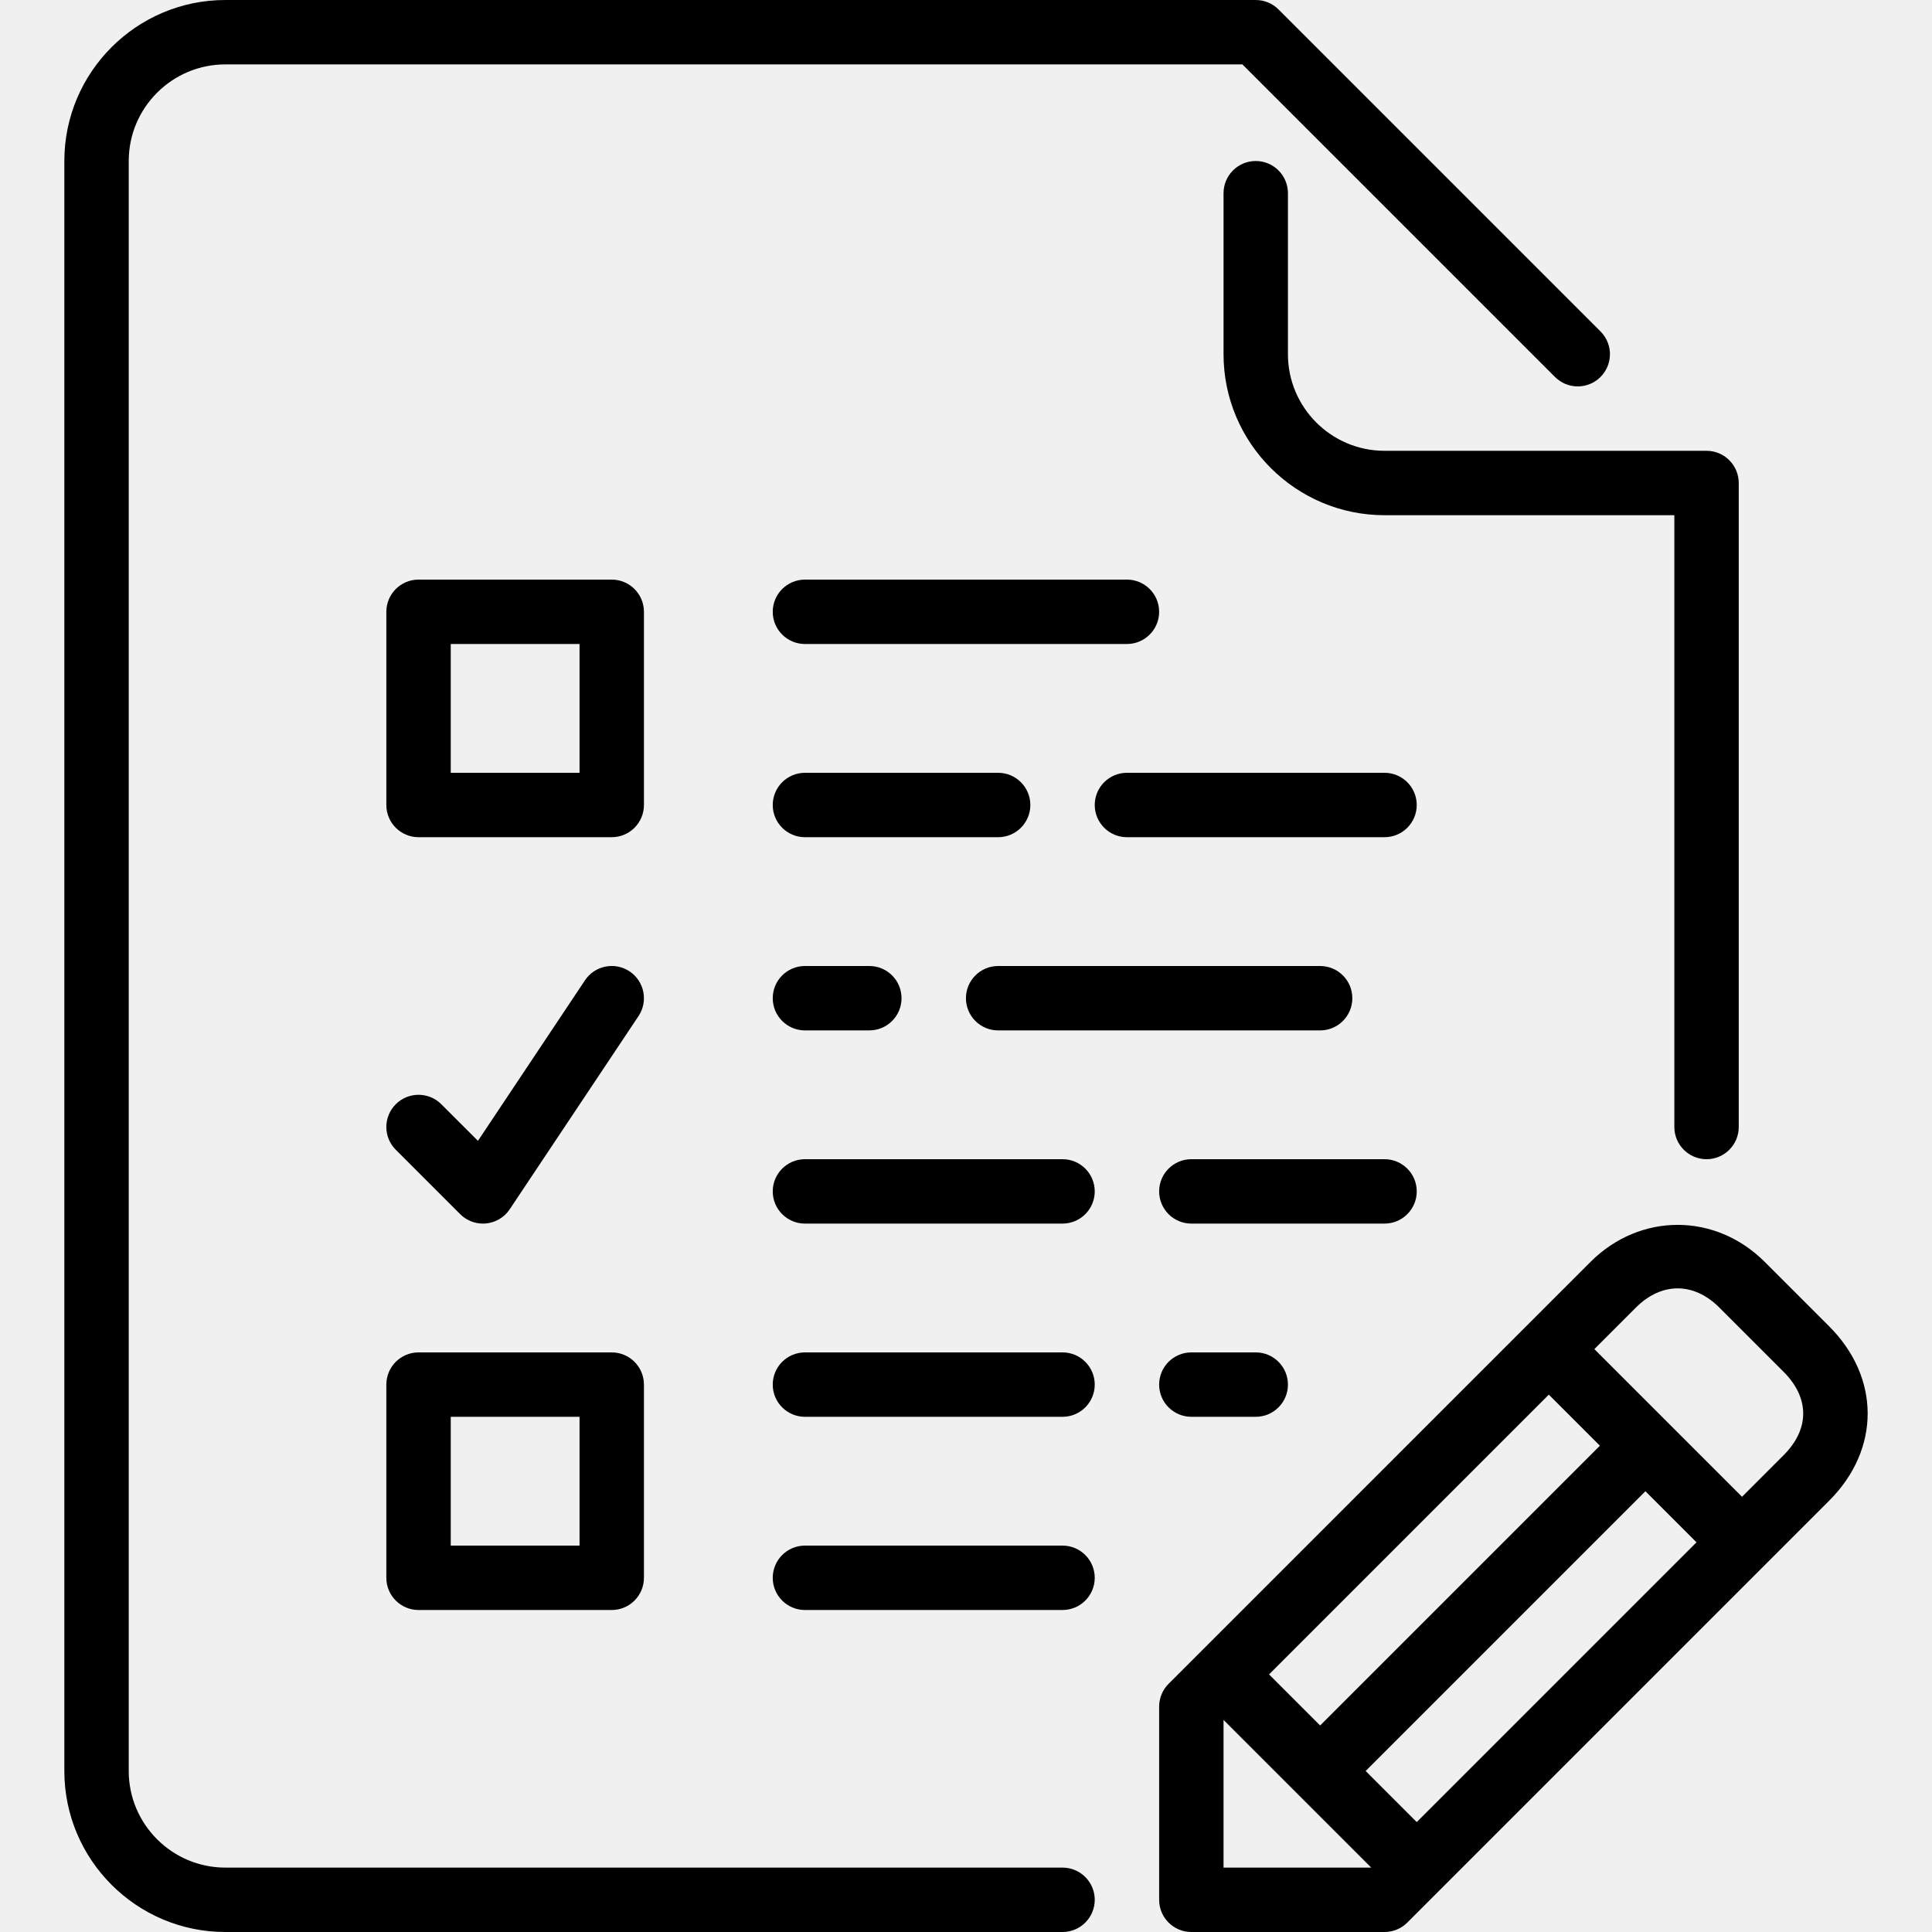
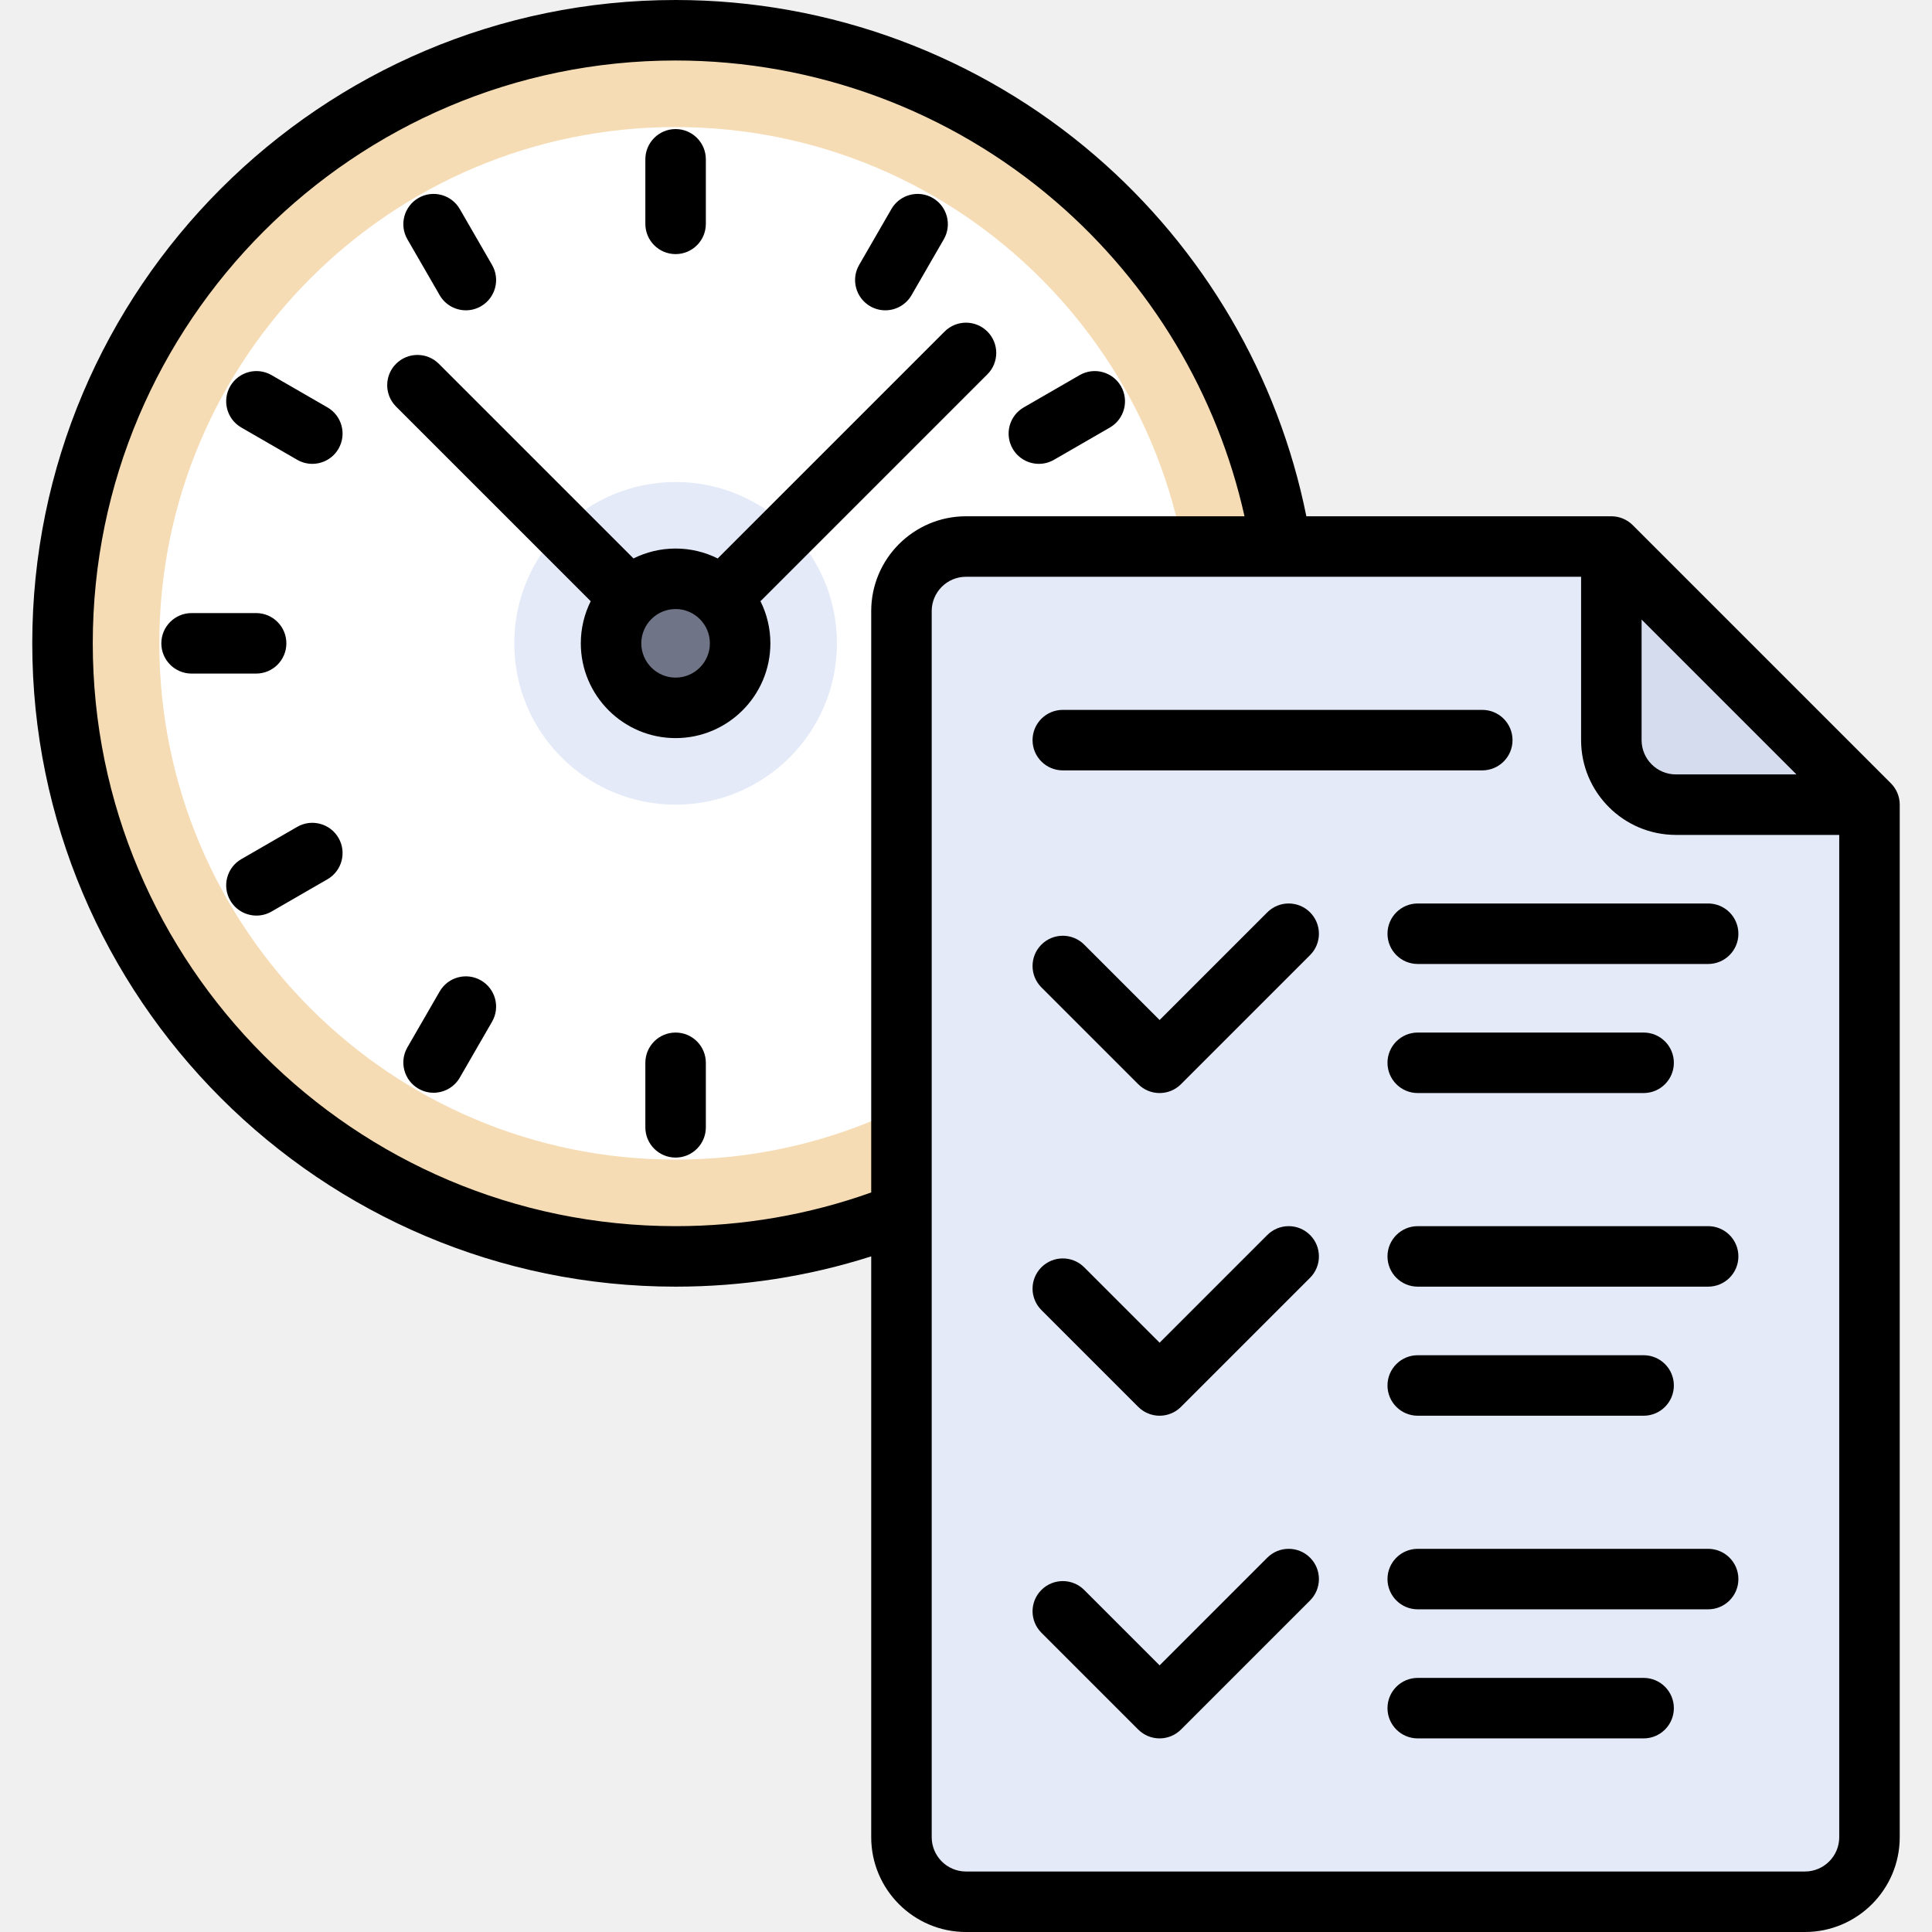
- <svg xmlns="http://www.w3.org/2000/svg" fill="#000000" height="800px" width="800px" version="1.1" id="Layer_1" viewBox="0 0 512 512" xml:space="preserve">
+ <svg xmlns="http://www.w3.org/2000/svg" height="800px" width="800px" version="1.1" id="Layer_1" viewBox="0 0 512 512" xml:space="preserve">
+   <circle style="fill:#F5DCB4;" cx="179.04" cy="170.489" r="162.472" />
+   <circle style="fill:#FFFFFF;" cx="179.04" cy="170.489" r="136.818" />
  <g>
-     <g>
-       <g>
-         <path d="M375.451,315.733c0-4.71-3.823-8.533-8.533-8.533h-51.2c-4.71,0-8.533,3.823-8.533,8.533s3.823,8.533,8.533,8.533h51.2     C371.628,324.267,375.451,320.444,375.451,315.733z" />
-         <path d="M341.317,93.867V51.2c0-4.71-3.823-8.533-8.533-8.533s-8.533,3.823-8.533,8.533v42.667     c0,23.526,19.14,42.667,42.667,42.667h76.8v162.133c0,4.71,3.823,8.533,8.533,8.533s8.533-3.823,8.533-8.533V128     c0-4.71-3.823-8.533-8.533-8.533h-85.333C352.803,119.467,341.317,107.981,341.317,93.867z" />
-         <path d="M366.917,204.8h-68.267c-4.71,0-8.533,3.823-8.533,8.533c0,4.71,3.823,8.533,8.533,8.533h68.267     c4.71,0,8.533-3.823,8.533-8.533C375.451,208.623,371.628,204.8,366.917,204.8z" />
-         <path d="M273.051,213.333c0-4.71-3.823-8.533-8.533-8.533h-51.2c-4.71,0-8.533,3.823-8.533,8.533c0,4.71,3.823,8.533,8.533,8.533     h51.2C269.228,221.867,273.051,218.044,273.051,213.333z" />
-         <path d="M213.317,256c-4.71,0-8.533,3.823-8.533,8.533c0,4.71,3.823,8.533,8.533,8.533h17.067c4.71,0,8.533-3.823,8.533-8.533     c0-4.71-3.823-8.533-8.533-8.533H213.317z" />
-         <path d="M213.317,170.667h85.333c4.71,0,8.533-3.823,8.533-8.533c0-4.71-3.823-8.533-8.533-8.533h-85.333     c-4.71,0-8.533,3.823-8.533,8.533C204.784,166.844,208.607,170.667,213.317,170.667z" />
-         <path d="M264.517,273.067h85.333c4.71,0,8.533-3.823,8.533-8.533c0-4.71-3.823-8.533-8.533-8.533h-85.333     c-4.71,0-8.533,3.823-8.533,8.533C255.984,269.244,259.807,273.067,264.517,273.067z" />
-         <path d="M315.717,358.4c-4.71,0-8.533,3.823-8.533,8.533s3.823,8.533,8.533,8.533h17.067c4.71,0,8.533-3.823,8.533-8.533     s-3.823-8.533-8.533-8.533H315.717z" />
-         <path d="M281.584,307.2h-68.267c-4.71,0-8.533,3.823-8.533,8.533s3.823,8.533,8.533,8.533h68.267c4.71,0,8.533-3.823,8.533-8.533     S286.294,307.2,281.584,307.2z" />
-         <path d="M281.584,358.4h-68.267c-4.71,0-8.533,3.823-8.533,8.533s3.823,8.533,8.533,8.533h68.267c4.71,0,8.533-3.823,8.533-8.533     S286.294,358.4,281.584,358.4z" />
-         <path d="M484.754,351.497l-17.067-17.067c-13.116-13.116-33.101-13.09-46.199,0L309.684,446.234     c-1.596,1.596-2.5,3.772-2.5,6.033v51.2c0,4.71,3.823,8.533,8.533,8.533h51.2c2.261,0,4.437-0.904,6.033-2.5l111.804-111.804     C498.348,384.102,498.348,365.099,484.754,351.497z M410.454,369.596l13.534,13.534l-74.138,74.138l-13.534-13.534     L410.454,369.596z M324.251,494.933v-39.134l39.134,39.134H324.251z M375.451,482.867l-13.534-13.534l74.138-74.138     l13.534,13.534L375.451,482.867z M472.688,385.63l-11.034,11.034l-39.134-39.134l11.034-11.034     c6.741-6.733,15.292-6.767,22.067,0l17.067,17.067C479.591,370.475,479.591,378.726,472.688,385.63z" />
-         <path d="M281.584,494.933H59.717c-14.114,0-25.6-11.486-25.6-25.6V42.667c0-14.114,11.486-25.6,25.6-25.6h269.534L412.084,99.9     c3.336,3.337,8.73,3.337,12.066,0c3.337-3.336,3.337-8.73,0-12.066L338.817,2.5c-1.596-1.604-3.772-2.5-6.033-2.5H59.717     C36.191,0,17.051,19.14,17.051,42.667v426.667c0,23.526,19.14,42.667,42.667,42.667h221.867c4.71,0,8.533-3.823,8.533-8.533     S286.294,494.933,281.584,494.933z" />
-         <path d="M281.584,409.6h-68.267c-4.71,0-8.533,3.823-8.533,8.533s3.823,8.533,8.533,8.533h68.267c4.71,0,8.533-3.823,8.533-8.533     S286.294,409.6,281.584,409.6z" />
-         <path d="M170.651,162.133c0-4.71-3.823-8.533-8.533-8.533h-51.2c-4.71,0-8.533,3.823-8.533,8.533v51.2     c0,4.71,3.823,8.533,8.533,8.533h51.2c4.71,0,8.533-3.823,8.533-8.533V162.133z M153.584,204.8h-34.133v-34.133h34.133V204.8z" />
-         <path d="M110.917,426.667h51.2c4.71,0,8.533-3.823,8.533-8.533v-51.2c0-4.71-3.823-8.533-8.533-8.533h-51.2     c-4.71,0-8.533,3.823-8.533,8.533v51.2C102.384,422.844,106.207,426.667,110.917,426.667z M119.451,375.467h34.133V409.6h-34.133     V375.467z" />
-         <path d="M121.951,321.766c1.604,1.604,3.78,2.5,6.033,2.5c0.282,0,0.555-0.008,0.845-0.043c2.543-0.247,4.838-1.63,6.255-3.755     l34.133-51.2c2.611-3.925,1.553-9.225-2.364-11.836c-3.934-2.62-9.216-1.553-11.836,2.364l-28.356,42.539l-9.711-9.702     c-3.336-3.337-8.73-3.337-12.066,0s-3.337,8.73,0,12.066L121.951,321.766z" />
-       </g>
-     </g>
+     <circle style="fill:#E4EAF8;" cx="179.04" cy="170.489" r="42.756" />
+     <path style="fill:#E4EAF8;" d="M427.023,144.835H256c-9.445,0-17.102,7.656-17.102,17.102v324.944   c0,9.445,7.658,17.102,17.102,17.102h222.33c9.445,0,17.102-7.658,17.102-17.102V213.244L427.023,144.835z" />
  </g>
+   <path style="fill:#D5DCED;" d="M427.023,144.835v51.307c0,9.445,7.658,17.102,17.102,17.102h51.307L427.023,144.835z" />
+   <circle style="fill:#707487;" cx="179.04" cy="170.489" r="17.102" />
+   <path d="M452.676,324.944h-76.96c-4.427,0-8.017,3.589-8.017,8.017c0,4.427,3.589,8.017,8.017,8.017h76.96  c4.427,0,8.017-3.589,8.017-8.017C460.693,328.533,457.104,324.944,452.676,324.944z" />
+   <path d="M375.716,375.182h59.858c4.427,0,8.017-3.589,8.017-8.017c0-4.427-3.589-8.017-8.017-8.017h-59.858  c-4.427,0-8.017,3.589-8.017,8.017C367.699,371.592,371.289,375.182,375.716,375.182z" />
+   <path d="M335.843,327.292l-28.536,28.536l-19.985-19.985c-3.131-3.131-8.207-3.131-11.337,0c-3.131,3.131-3.131,8.206,0,11.337  l25.653,25.653c1.565,1.565,3.617,2.348,5.668,2.348c2.051,0,4.103-0.782,5.668-2.348l34.205-34.205  c3.131-3.131,3.131-8.206,0-11.337C344.05,324.161,338.973,324.161,335.843,327.292z" />
+   <path d="M452.676,239.432h-76.96c-4.427,0-8.017,3.589-8.017,8.017s3.589,8.017,8.017,8.017h76.96c4.427,0,8.017-3.589,8.017-8.017  S457.104,239.432,452.676,239.432z" />
+   <path d="M375.716,289.67h59.858c4.427,0,8.017-3.589,8.017-8.017c0-4.427-3.589-8.017-8.017-8.017h-59.858  c-4.427,0-8.017,3.589-8.017,8.017C367.699,286.081,371.289,289.67,375.716,289.67z" />
+   <path d="M335.843,241.781l-28.536,28.536l-19.985-19.985c-3.131-3.131-8.207-3.131-11.337,0c-3.131,3.131-3.131,8.206,0,11.337  l25.653,25.653c1.565,1.565,3.617,2.348,5.668,2.348c2.051,0,4.103-0.782,5.668-2.348l34.205-34.205  c3.131-3.131,3.131-8.206,0-11.337C344.05,238.65,338.973,238.65,335.843,241.781z" />
+   <path d="M452.676,410.455h-76.96c-4.427,0-8.017,3.589-8.017,8.017c0,4.427,3.589,8.017,8.017,8.017h76.96  c4.427,0,8.017-3.589,8.017-8.017C460.693,414.044,457.104,410.455,452.676,410.455z" />
+   <path d="M435.574,444.66h-59.858c-4.427,0-8.017,3.588-8.017,8.017c0,4.427,3.589,8.017,8.017,8.017h59.858  c4.427,0,8.017-3.589,8.017-8.017C443.591,448.248,440.001,444.66,435.574,444.66z" />
+   <path d="M335.843,412.803l-28.536,28.536l-19.985-19.985c-3.131-3.131-8.207-3.131-11.337,0c-3.131,3.131-3.131,8.207,0,11.337  l25.653,25.653c1.565,1.566,3.617,2.348,5.668,2.348c2.051,0,4.103-0.782,5.668-2.348l34.205-34.205  c3.131-3.131,3.131-8.206,0-11.337C344.05,409.673,338.974,409.673,335.843,412.803z" />
+   <path d="M201.81,159.055l59.858-59.858c3.131-3.131,3.131-8.206,0-11.337s-8.207-3.131-11.337,0l-59.858,59.858  c-0.092,0.091-0.171,0.19-0.258,0.284c-3.368-1.681-7.163-2.633-11.176-2.633c-4.006,0-7.794,0.948-11.158,2.623l-51.583-51.582  c-3.131-3.131-8.207-3.131-11.337,0c-3.131,3.131-3.131,8.206,0,11.337l51.583,51.582c-1.676,3.364-2.623,7.152-2.623,11.158  c0,13.851,11.268,25.119,25.119,25.119c13.851,0,25.119-11.268,25.119-25.119c0-4.014-0.951-7.808-2.633-11.176  C201.621,159.226,201.719,159.146,201.81,159.055z M179.04,179.574c-5.01,0-9.086-4.076-9.086-9.086s4.076-9.086,9.086-9.086  s9.086,4.076,9.086,9.086S184.05,179.574,179.04,179.574z" />
+   <path d="M179.04,67.34c4.427,0,8.017-3.588,8.017-8.017V42.221c0-4.427-3.589-8.017-8.017-8.017s-8.017,3.589-8.017,8.017v17.102  C171.023,63.752,174.612,67.34,179.04,67.34z" />
+   <path d="M179.04,273.637c-4.427,0-8.017,3.589-8.017,8.017v17.102c0,4.427,3.589,8.017,8.017,8.017s8.017-3.589,8.017-8.017v-17.102  C187.056,277.226,183.467,273.637,179.04,273.637z" />
+   <path d="M75.891,170.489c0-4.427-3.589-8.017-8.017-8.017H50.772c-4.427,0-8.017,3.589-8.017,8.017s3.589,8.017,8.017,8.017h17.102  C72.302,178.505,75.891,174.916,75.891,170.489z" />
+   <path d="M86.777,107.964l-14.811-8.551c-3.834-2.215-8.737-0.9-10.951,2.934c-2.214,3.834-0.9,8.737,2.934,10.951l14.811,8.551  c1.262,0.729,2.641,1.075,4.001,1.075c2.771,0,5.465-1.438,6.95-4.009C91.925,115.08,90.611,110.177,86.777,107.964z" />
+   <path d="M230.614,81.16c1.262,0.729,2.641,1.075,4.001,1.075c2.771,0,5.465-1.438,6.95-4.009l8.551-14.811  c2.214-3.834,0.9-8.737-2.934-10.951c-3.834-2.215-8.737-0.9-10.951,2.934l-8.551,14.811  C225.466,74.043,226.78,78.945,230.614,81.16z" />
+   <path d="M127.466,259.817c-3.834-2.214-8.737-0.9-10.951,2.934l-8.551,14.811c-2.214,3.834-0.9,8.737,2.934,10.951  c1.262,0.73,2.641,1.075,4.001,1.075c2.771,0,5.465-1.438,6.95-4.009l8.551-14.811C132.613,266.934,131.3,262.032,127.466,259.817z" />
+   <path d="M275.318,122.924c1.36,0,2.739-0.346,4.001-1.075l14.811-8.551c3.834-2.214,5.148-7.117,2.934-10.951  c-2.214-3.835-7.117-5.148-10.951-2.934l-14.811,8.551c-3.834,2.214-5.148,7.117-2.934,10.951  C269.853,121.486,272.548,122.924,275.318,122.924z" />
+   <path d="M78.76,219.129L63.95,227.68c-3.834,2.214-5.148,7.117-2.934,10.951c1.485,2.572,4.179,4.009,6.95,4.009  c1.36,0,2.738-0.346,4.001-1.075l14.811-8.551c3.834-2.214,5.148-7.117,2.934-10.951C87.497,218.227,82.593,216.915,78.76,219.129z" />
+   <path d="M116.515,78.226c1.485,2.572,4.179,4.009,6.95,4.009c1.36,0,2.739-0.346,4.001-1.075c3.834-2.214,5.148-7.117,2.934-10.951  l-8.551-14.811c-2.214-3.835-7.117-5.148-10.951-2.934c-3.834,2.214-5.148,7.117-2.934,10.951L116.515,78.226z" />
+   <path d="M501.101,207.576l-68.409-68.409c-1.503-1.504-3.542-2.348-5.668-2.348h-80.828c-7.427-36.997-27.111-70.716-55.932-95.545  C259.369,14.658,219.869,0,179.04,0C85.032,0,8.551,76.481,8.551,170.489c0,94.008,76.48,170.489,170.489,170.489  c17.76,0,35.147-2.699,51.841-8.03v153.934C230.881,500.732,242.149,512,256,512h222.33c13.851,0,25.119-11.268,25.119-25.119  V213.244C503.449,211.118,502.604,209.08,501.101,207.576z M435.04,164.188l41.038,41.039h-31.952c-5.01,0-9.086-4.076-9.086-9.086  V164.188z M179.04,324.944c-85.167,0-154.455-69.288-154.455-154.455S93.872,16.033,179.04,16.033  c36.99,0,72.773,13.278,100.759,37.388c25.294,21.79,42.819,51.131,50.008,83.397H256c-13.851,0-25.119,11.268-25.119,25.119V316.02  C214.284,321.938,196.873,324.944,179.04,324.944z M478.33,495.967H256c-5.01,0-9.086-4.076-9.086-9.086V161.937  c0-5.01,4.076-9.086,9.086-9.086h163.006v43.29c0,13.851,11.268,25.119,25.119,25.119h43.29v265.62  C487.415,491.891,483.34,495.967,478.33,495.967z" />
+   <path d="M281.653,204.159h111.165c4.427,0,8.017-3.589,8.017-8.017s-3.589-8.017-8.017-8.017H281.653  c-4.427,0-8.017,3.589-8.017,8.017S277.226,204.159,281.653,204.159z" />
</svg>
